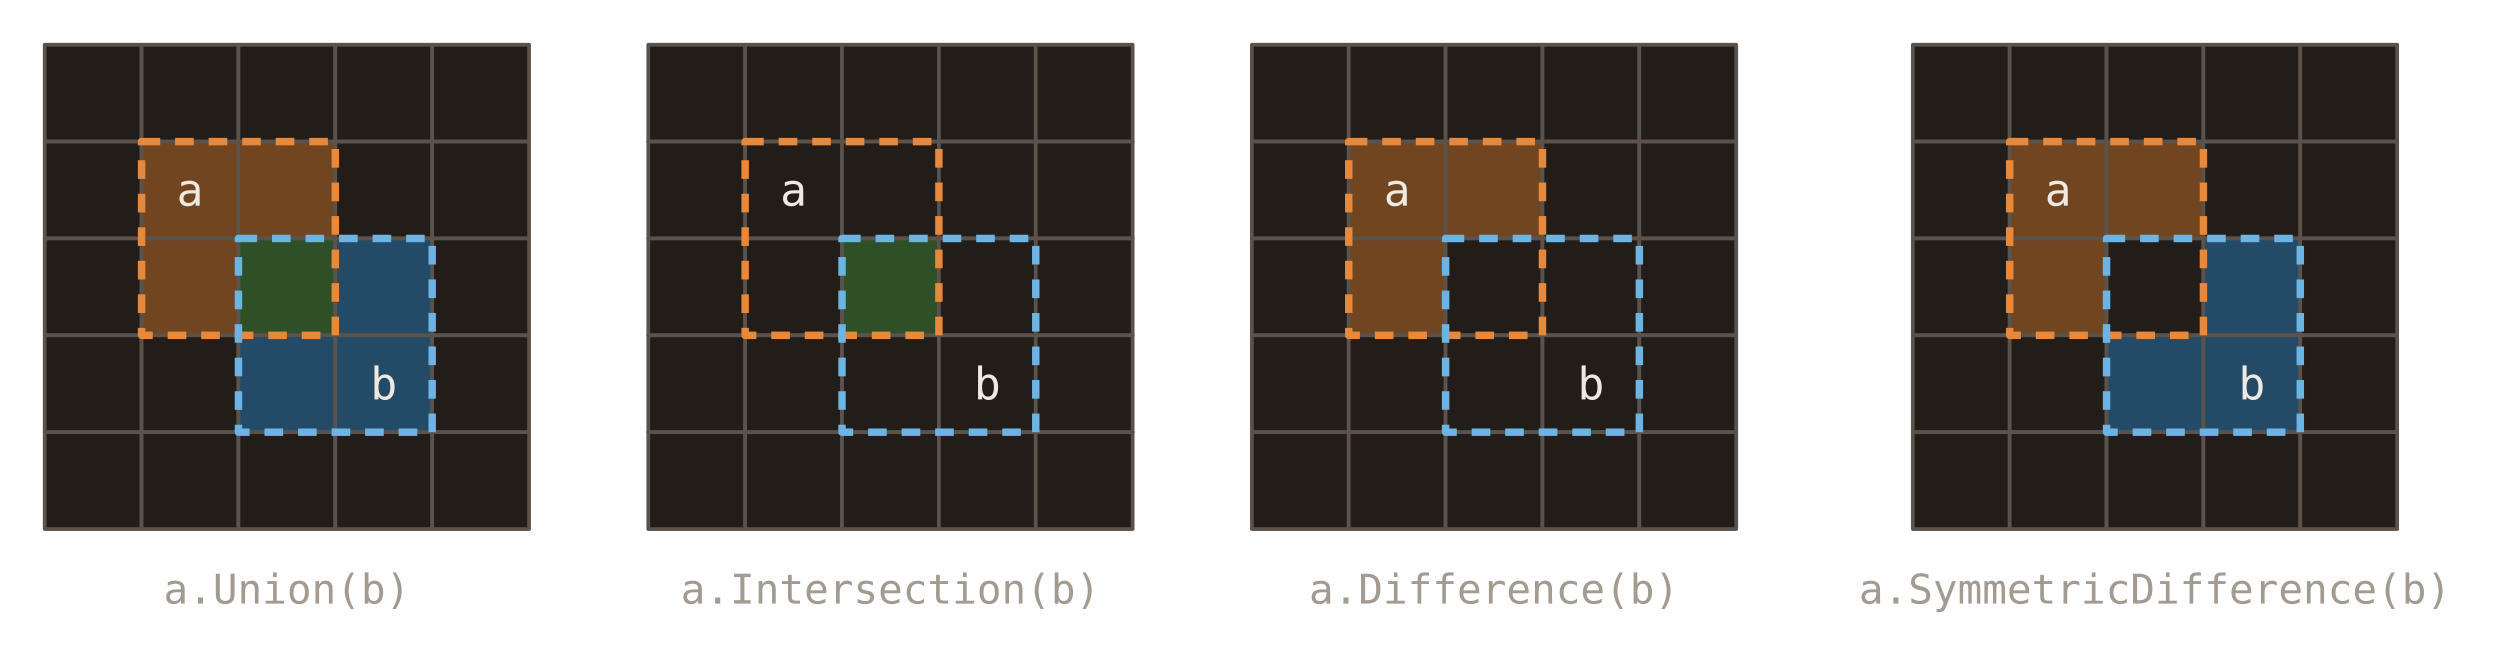
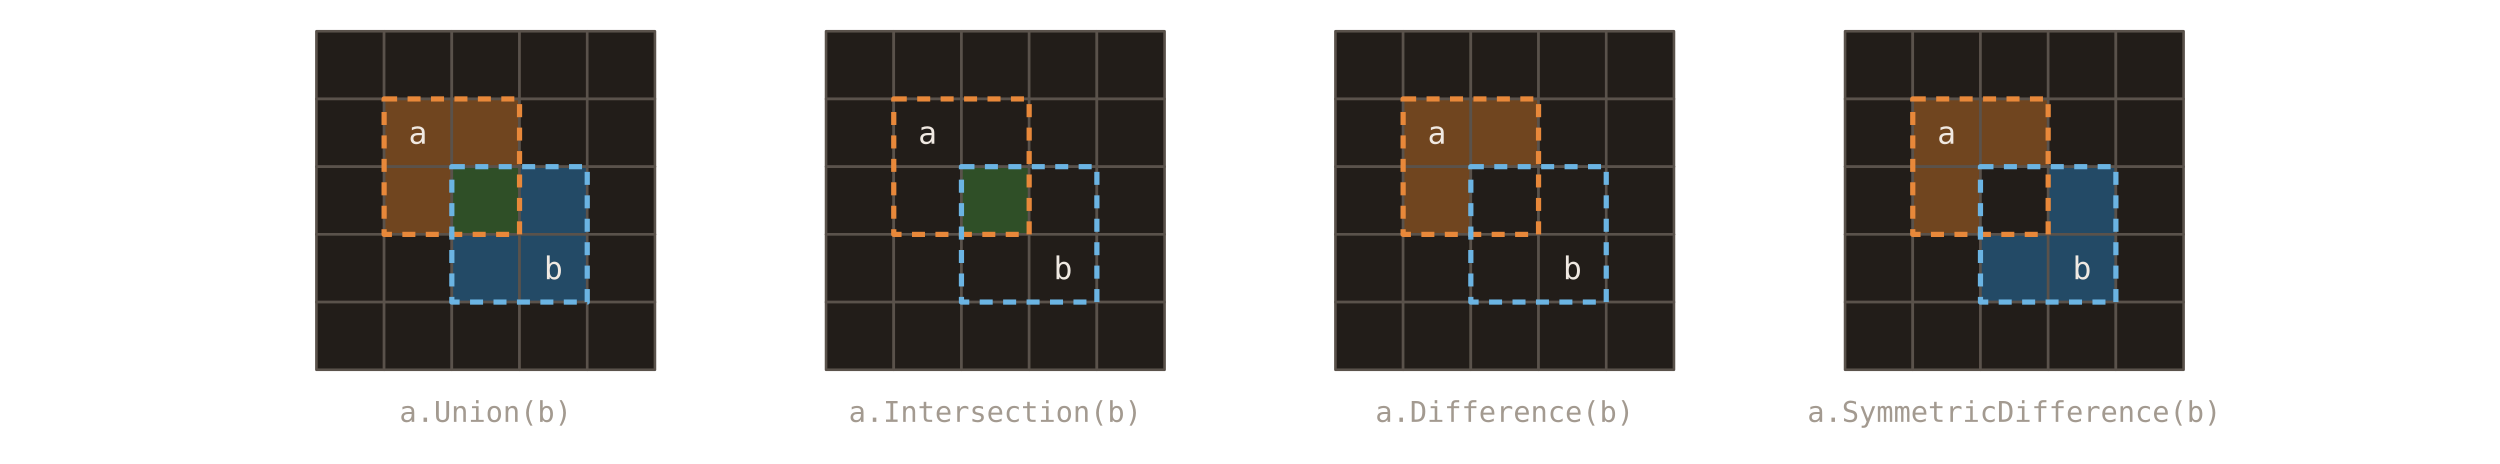
- <svg xmlns="http://www.w3.org/2000/svg" width="671" height="178" viewBox="0 0 671 178" role="img">
-   <g transform="translate(12.0 12.0)">
-     <rect x="0.0" y="0.0" width="26.0" height="26.0" fill="#221d19" stroke="#5a524b" stroke-width="1" stroke-linejoin="round" />
-     <rect x="26.0" y="0.0" width="26.0" height="26.0" fill="#221d19" stroke="#5a524b" stroke-width="1" stroke-linejoin="round" />
-     <rect x="52.0" y="0.0" width="26.0" height="26.0" fill="#221d19" stroke="#5a524b" stroke-width="1" stroke-linejoin="round" />
-     <rect x="78.0" y="0.0" width="26.0" height="26.0" fill="#221d19" stroke="#5a524b" stroke-width="1" stroke-linejoin="round" />
-     <rect x="104.0" y="0.0" width="26.0" height="26.0" fill="#221d19" stroke="#5a524b" stroke-width="1" stroke-linejoin="round" />
-     <rect x="0.0" y="26.0" width="26.0" height="26.0" fill="#221d19" stroke="#5a524b" stroke-width="1" stroke-linejoin="round" />
-     <rect x="26.0" y="26.0" width="26.0" height="26.0" fill="#70451f" stroke="#5a524b" stroke-width="1" stroke-linejoin="round" />
-     <rect x="52.0" y="26.0" width="26.0" height="26.0" fill="#70451f" stroke="#5a524b" stroke-width="1" stroke-linejoin="round" />
-     <rect x="78.0" y="26.0" width="26.0" height="26.0" fill="#221d19" stroke="#5a524b" stroke-width="1" stroke-linejoin="round" />
-     <rect x="104.0" y="26.0" width="26.0" height="26.0" fill="#221d19" stroke="#5a524b" stroke-width="1" stroke-linejoin="round" />
-     <rect x="0.0" y="52.0" width="26.0" height="26.0" fill="#221d19" stroke="#5a524b" stroke-width="1" stroke-linejoin="round" />
-     <rect x="26.0" y="52.0" width="26.0" height="26.0" fill="#70451f" stroke="#5a524b" stroke-width="1" stroke-linejoin="round" />
-     <rect x="52.0" y="52.0" width="26.0" height="26.0" fill="#2f4f27" stroke="#5a524b" stroke-width="1" stroke-linejoin="round" />
-     <rect x="78.0" y="52.0" width="26.0" height="26.0" fill="#234a66" stroke="#5a524b" stroke-width="1" stroke-linejoin="round" />
-     <rect x="104.0" y="52.0" width="26.0" height="26.0" fill="#221d19" stroke="#5a524b" stroke-width="1" stroke-linejoin="round" />
-     <rect x="0.0" y="78.0" width="26.0" height="26.0" fill="#221d19" stroke="#5a524b" stroke-width="1" stroke-linejoin="round" />
-     <rect x="26.0" y="78.0" width="26.0" height="26.0" fill="#221d19" stroke="#5a524b" stroke-width="1" stroke-linejoin="round" />
-     <rect x="52.0" y="78.0" width="26.0" height="26.0" fill="#234a66" stroke="#5a524b" stroke-width="1" stroke-linejoin="round" />
-     <rect x="78.0" y="78.0" width="26.0" height="26.0" fill="#234a66" stroke="#5a524b" stroke-width="1" stroke-linejoin="round" />
-     <rect x="104.0" y="78.0" width="26.0" height="26.0" fill="#221d19" stroke="#5a524b" stroke-width="1" stroke-linejoin="round" />
-     <rect x="0.0" y="104.0" width="26.0" height="26.0" fill="#221d19" stroke="#5a524b" stroke-width="1" stroke-linejoin="round" />
-     <rect x="26.0" y="104.0" width="26.0" height="26.0" fill="#221d19" stroke="#5a524b" stroke-width="1" stroke-linejoin="round" />
-     <rect x="52.0" y="104.0" width="26.0" height="26.0" fill="#221d19" stroke="#5a524b" stroke-width="1" stroke-linejoin="round" />
-     <rect x="78.0" y="104.0" width="26.0" height="26.0" fill="#221d19" stroke="#5a524b" stroke-width="1" stroke-linejoin="round" />
-     <rect x="104.0" y="104.0" width="26.0" height="26.0" fill="#221d19" stroke="#5a524b" stroke-width="1" stroke-linejoin="round" />
-     <rect x="26.0" y="26.0" width="52.0" height="52.0" fill="none" stroke="#e8883a" stroke-width="2" stroke-dasharray="5 4" stroke-linejoin="round" />
-     <rect x="52.0" y="52.0" width="52.0" height="52.0" fill="none" stroke="#6bb4e3" stroke-width="2" stroke-dasharray="5 4" stroke-linejoin="round" />
-     <text x="39.0" y="43.2" font-family="ui-monospace, SFMono-Regular, Menlo, Consolas, monospace" font-size="12" text-anchor="middle">
-       <tspan fill="#f0e9e2">a</tspan>
-     </text>
-     <text x="91.0" y="95.2" font-family="ui-monospace, SFMono-Regular, Menlo, Consolas, monospace" font-size="12" text-anchor="middle">
-       <tspan fill="#f0e9e2">b</tspan>
-     </text>
+ <svg xmlns="http://www.w3.org/2000/svg" width="960" height="178" viewBox="0 0 960 178" role="img">
+   <g transform="translate(121.5 12.0)">
+     <polygon points="0.0,0.0 26.0,0.0 26.0,26.0 0.0,26.0" fill="#221d19" stroke="#5a524b" stroke-width="1" stroke-linejoin="round" />
+     <polygon points="26.0,0.0 52.0,0.0 52.0,26.0 26.0,26.0" fill="#221d19" stroke="#5a524b" stroke-width="1" stroke-linejoin="round" />
+     <polygon points="52.0,0.0 78.0,0.0 78.0,26.0 52.0,26.0" fill="#221d19" stroke="#5a524b" stroke-width="1" stroke-linejoin="round" />
+     <polygon points="78.0,0.0 104.0,0.0 104.0,26.0 78.0,26.0" fill="#221d19" stroke="#5a524b" stroke-width="1" stroke-linejoin="round" />
+     <polygon points="104.0,0.0 130.0,0.0 130.0,26.0 104.0,26.0" fill="#221d19" stroke="#5a524b" stroke-width="1" stroke-linejoin="round" />
+     <polygon points="0.0,26.0 26.0,26.0 26.0,52.0 0.0,52.0" fill="#221d19" stroke="#5a524b" stroke-width="1" stroke-linejoin="round" />
+     <polygon points="26.0,26.0 52.0,26.0 52.0,52.0 26.0,52.0" fill="#70451f" stroke="#5a524b" stroke-width="1" stroke-linejoin="round" />
+     <polygon points="52.0,26.0 78.0,26.0 78.0,52.0 52.0,52.0" fill="#70451f" stroke="#5a524b" stroke-width="1" stroke-linejoin="round" />
+     <polygon points="78.0,26.0 104.0,26.0 104.0,52.0 78.0,52.0" fill="#221d19" stroke="#5a524b" stroke-width="1" stroke-linejoin="round" />
+     <polygon points="104.0,26.0 130.0,26.0 130.0,52.0 104.0,52.0" fill="#221d19" stroke="#5a524b" stroke-width="1" stroke-linejoin="round" />
+     <polygon points="0.0,52.0 26.0,52.0 26.0,78.0 0.0,78.0" fill="#221d19" stroke="#5a524b" stroke-width="1" stroke-linejoin="round" />
+     <polygon points="26.0,52.0 52.0,52.0 52.0,78.0 26.0,78.0" fill="#70451f" stroke="#5a524b" stroke-width="1" stroke-linejoin="round" />
+     <polygon points="52.0,52.0 78.0,52.0 78.0,78.0 52.0,78.0" fill="#2f4f27" stroke="#5a524b" stroke-width="1" stroke-linejoin="round" />
+     <polygon points="78.0,52.0 104.0,52.0 104.0,78.0 78.0,78.0" fill="#234a66" stroke="#5a524b" stroke-width="1" stroke-linejoin="round" />
+     <polygon points="104.0,52.0 130.0,52.0 130.0,78.0 104.0,78.0" fill="#221d19" stroke="#5a524b" stroke-width="1" stroke-linejoin="round" />
+     <polygon points="0.0,78.0 26.0,78.0 26.0,104.0 0.0,104.0" fill="#221d19" stroke="#5a524b" stroke-width="1" stroke-linejoin="round" />
+     <polygon points="26.0,78.0 52.0,78.0 52.0,104.0 26.0,104.0" fill="#221d19" stroke="#5a524b" stroke-width="1" stroke-linejoin="round" />
+     <polygon points="52.0,78.0 78.0,78.0 78.0,104.0 52.0,104.0" fill="#234a66" stroke="#5a524b" stroke-width="1" stroke-linejoin="round" />
+     <polygon points="78.0,78.0 104.0,78.0 104.0,104.0 78.0,104.0" fill="#234a66" stroke="#5a524b" stroke-width="1" stroke-linejoin="round" />
+     <polygon points="104.0,78.0 130.0,78.0 130.0,104.0 104.0,104.0" fill="#221d19" stroke="#5a524b" stroke-width="1" stroke-linejoin="round" />
+     <polygon points="0.0,104.0 26.0,104.0 26.0,130.0 0.0,130.0" fill="#221d19" stroke="#5a524b" stroke-width="1" stroke-linejoin="round" />
+     <polygon points="26.0,104.0 52.0,104.0 52.0,130.0 26.0,130.0" fill="#221d19" stroke="#5a524b" stroke-width="1" stroke-linejoin="round" />
+     <polygon points="52.0,104.0 78.0,104.0 78.0,130.0 52.0,130.0" fill="#221d19" stroke="#5a524b" stroke-width="1" stroke-linejoin="round" />
+     <polygon points="78.0,104.0 104.0,104.0 104.0,130.0 78.0,130.0" fill="#221d19" stroke="#5a524b" stroke-width="1" stroke-linejoin="round" />
+     <polygon points="104.0,104.0 130.0,104.0 130.0,130.0 104.0,130.0" fill="#221d19" stroke="#5a524b" stroke-width="1" stroke-linejoin="round" />
+     <polygon points="26.0,26.0 78.0,26.0 78.0,78.0 26.0,78.0" fill="none" stroke="#e8883a" stroke-width="2" stroke-dasharray="5 4" stroke-linejoin="round" />
+     <polygon points="52.0,52.0 104.0,52.0 104.0,104.0 52.0,104.0" fill="none" stroke="#6bb4e3" stroke-width="2" stroke-dasharray="5 4" stroke-linejoin="round" />
+     <text x="39.0" y="43.2" font-family="ui-monospace, SFMono-Regular, Menlo, Consolas, monospace" font-size="12" text-anchor="middle" fill="#f0e9e2">a</text>
+     <text x="91.0" y="95.2" font-family="ui-monospace, SFMono-Regular, Menlo, Consolas, monospace" font-size="12" text-anchor="middle" fill="#f0e9e2">b</text>
  </g>
-   <text x="77.0" y="162.0" font-family="ui-monospace, SFMono-Regular, Menlo, Consolas, monospace" font-size="11" text-anchor="middle" fill="#a39a90">a.Union(b)</text>
-   <g transform="translate(174.0 12.0)">
-     <rect x="0.0" y="0.0" width="26.0" height="26.0" fill="#221d19" stroke="#5a524b" stroke-width="1" stroke-linejoin="round" />
-     <rect x="26.0" y="0.0" width="26.0" height="26.0" fill="#221d19" stroke="#5a524b" stroke-width="1" stroke-linejoin="round" />
-     <rect x="52.0" y="0.0" width="26.0" height="26.0" fill="#221d19" stroke="#5a524b" stroke-width="1" stroke-linejoin="round" />
-     <rect x="78.0" y="0.0" width="26.0" height="26.0" fill="#221d19" stroke="#5a524b" stroke-width="1" stroke-linejoin="round" />
-     <rect x="104.0" y="0.0" width="26.0" height="26.0" fill="#221d19" stroke="#5a524b" stroke-width="1" stroke-linejoin="round" />
-     <rect x="0.0" y="26.0" width="26.0" height="26.0" fill="#221d19" stroke="#5a524b" stroke-width="1" stroke-linejoin="round" />
-     <rect x="26.0" y="26.0" width="26.0" height="26.0" fill="#221d19" stroke="#5a524b" stroke-width="1" stroke-linejoin="round" />
-     <rect x="52.0" y="26.0" width="26.0" height="26.0" fill="#221d19" stroke="#5a524b" stroke-width="1" stroke-linejoin="round" />
-     <rect x="78.0" y="26.0" width="26.0" height="26.0" fill="#221d19" stroke="#5a524b" stroke-width="1" stroke-linejoin="round" />
-     <rect x="104.0" y="26.0" width="26.0" height="26.0" fill="#221d19" stroke="#5a524b" stroke-width="1" stroke-linejoin="round" />
-     <rect x="0.0" y="52.0" width="26.0" height="26.0" fill="#221d19" stroke="#5a524b" stroke-width="1" stroke-linejoin="round" />
-     <rect x="26.0" y="52.0" width="26.0" height="26.0" fill="#221d19" stroke="#5a524b" stroke-width="1" stroke-linejoin="round" />
-     <rect x="52.0" y="52.0" width="26.0" height="26.0" fill="#2f4f27" stroke="#5a524b" stroke-width="1" stroke-linejoin="round" />
-     <rect x="78.0" y="52.0" width="26.0" height="26.0" fill="#221d19" stroke="#5a524b" stroke-width="1" stroke-linejoin="round" />
-     <rect x="104.0" y="52.0" width="26.0" height="26.0" fill="#221d19" stroke="#5a524b" stroke-width="1" stroke-linejoin="round" />
-     <rect x="0.0" y="78.0" width="26.0" height="26.0" fill="#221d19" stroke="#5a524b" stroke-width="1" stroke-linejoin="round" />
-     <rect x="26.0" y="78.0" width="26.0" height="26.0" fill="#221d19" stroke="#5a524b" stroke-width="1" stroke-linejoin="round" />
-     <rect x="52.0" y="78.0" width="26.0" height="26.0" fill="#221d19" stroke="#5a524b" stroke-width="1" stroke-linejoin="round" />
-     <rect x="78.0" y="78.0" width="26.0" height="26.0" fill="#221d19" stroke="#5a524b" stroke-width="1" stroke-linejoin="round" />
-     <rect x="104.0" y="78.0" width="26.0" height="26.0" fill="#221d19" stroke="#5a524b" stroke-width="1" stroke-linejoin="round" />
-     <rect x="0.0" y="104.0" width="26.0" height="26.0" fill="#221d19" stroke="#5a524b" stroke-width="1" stroke-linejoin="round" />
-     <rect x="26.0" y="104.0" width="26.0" height="26.0" fill="#221d19" stroke="#5a524b" stroke-width="1" stroke-linejoin="round" />
-     <rect x="52.0" y="104.0" width="26.0" height="26.0" fill="#221d19" stroke="#5a524b" stroke-width="1" stroke-linejoin="round" />
-     <rect x="78.0" y="104.0" width="26.0" height="26.0" fill="#221d19" stroke="#5a524b" stroke-width="1" stroke-linejoin="round" />
-     <rect x="104.0" y="104.0" width="26.0" height="26.0" fill="#221d19" stroke="#5a524b" stroke-width="1" stroke-linejoin="round" />
-     <rect x="26.0" y="26.0" width="52.0" height="52.0" fill="none" stroke="#e8883a" stroke-width="2" stroke-dasharray="5 4" stroke-linejoin="round" />
-     <rect x="52.0" y="52.0" width="52.0" height="52.0" fill="none" stroke="#6bb4e3" stroke-width="2" stroke-dasharray="5 4" stroke-linejoin="round" />
-     <text x="39.0" y="43.2" font-family="ui-monospace, SFMono-Regular, Menlo, Consolas, monospace" font-size="12" text-anchor="middle">
-       <tspan fill="#f0e9e2">a</tspan>
-     </text>
-     <text x="91.0" y="95.2" font-family="ui-monospace, SFMono-Regular, Menlo, Consolas, monospace" font-size="12" text-anchor="middle">
-       <tspan fill="#f0e9e2">b</tspan>
-     </text>
+   <text x="186.5" y="162.0" font-family="ui-monospace, SFMono-Regular, Menlo, Consolas, monospace" font-size="11" text-anchor="middle" fill="#a39a90">a.Union(b)</text>
+   <g transform="translate(317.2 12.0)">
+     <polygon points="0.0,0.0 26.0,0.0 26.0,26.0 0.0,26.0" fill="#221d19" stroke="#5a524b" stroke-width="1" stroke-linejoin="round" />
+     <polygon points="26.0,0.0 52.0,0.0 52.0,26.0 26.0,26.0" fill="#221d19" stroke="#5a524b" stroke-width="1" stroke-linejoin="round" />
+     <polygon points="52.0,0.0 78.0,0.0 78.0,26.0 52.0,26.0" fill="#221d19" stroke="#5a524b" stroke-width="1" stroke-linejoin="round" />
+     <polygon points="78.0,0.0 104.0,0.0 104.0,26.0 78.0,26.0" fill="#221d19" stroke="#5a524b" stroke-width="1" stroke-linejoin="round" />
+     <polygon points="104.0,0.0 130.0,0.0 130.0,26.0 104.0,26.0" fill="#221d19" stroke="#5a524b" stroke-width="1" stroke-linejoin="round" />
+     <polygon points="0.0,26.0 26.0,26.0 26.0,52.0 0.0,52.0" fill="#221d19" stroke="#5a524b" stroke-width="1" stroke-linejoin="round" />
+     <polygon points="26.0,26.0 52.0,26.0 52.0,52.0 26.0,52.0" fill="#221d19" stroke="#5a524b" stroke-width="1" stroke-linejoin="round" />
+     <polygon points="52.0,26.0 78.0,26.0 78.0,52.0 52.0,52.0" fill="#221d19" stroke="#5a524b" stroke-width="1" stroke-linejoin="round" />
+     <polygon points="78.0,26.0 104.0,26.0 104.0,52.0 78.0,52.0" fill="#221d19" stroke="#5a524b" stroke-width="1" stroke-linejoin="round" />
+     <polygon points="104.0,26.0 130.0,26.0 130.0,52.0 104.0,52.0" fill="#221d19" stroke="#5a524b" stroke-width="1" stroke-linejoin="round" />
+     <polygon points="0.0,52.0 26.0,52.0 26.0,78.0 0.0,78.0" fill="#221d19" stroke="#5a524b" stroke-width="1" stroke-linejoin="round" />
+     <polygon points="26.0,52.0 52.0,52.0 52.0,78.0 26.0,78.0" fill="#221d19" stroke="#5a524b" stroke-width="1" stroke-linejoin="round" />
+     <polygon points="52.0,52.0 78.0,52.0 78.0,78.0 52.0,78.0" fill="#2f4f27" stroke="#5a524b" stroke-width="1" stroke-linejoin="round" />
+     <polygon points="78.0,52.0 104.0,52.0 104.0,78.0 78.0,78.0" fill="#221d19" stroke="#5a524b" stroke-width="1" stroke-linejoin="round" />
+     <polygon points="104.0,52.0 130.0,52.0 130.0,78.0 104.0,78.0" fill="#221d19" stroke="#5a524b" stroke-width="1" stroke-linejoin="round" />
+     <polygon points="0.0,78.0 26.0,78.0 26.0,104.0 0.0,104.0" fill="#221d19" stroke="#5a524b" stroke-width="1" stroke-linejoin="round" />
+     <polygon points="26.0,78.0 52.0,78.0 52.0,104.0 26.0,104.0" fill="#221d19" stroke="#5a524b" stroke-width="1" stroke-linejoin="round" />
+     <polygon points="52.0,78.0 78.0,78.0 78.0,104.0 52.0,104.0" fill="#221d19" stroke="#5a524b" stroke-width="1" stroke-linejoin="round" />
+     <polygon points="78.0,78.0 104.0,78.0 104.0,104.0 78.0,104.0" fill="#221d19" stroke="#5a524b" stroke-width="1" stroke-linejoin="round" />
+     <polygon points="104.0,78.0 130.0,78.0 130.0,104.0 104.0,104.0" fill="#221d19" stroke="#5a524b" stroke-width="1" stroke-linejoin="round" />
+     <polygon points="0.0,104.0 26.0,104.0 26.0,130.0 0.0,130.0" fill="#221d19" stroke="#5a524b" stroke-width="1" stroke-linejoin="round" />
+     <polygon points="26.0,104.0 52.0,104.0 52.0,130.0 26.0,130.0" fill="#221d19" stroke="#5a524b" stroke-width="1" stroke-linejoin="round" />
+     <polygon points="52.0,104.0 78.0,104.0 78.0,130.0 52.0,130.0" fill="#221d19" stroke="#5a524b" stroke-width="1" stroke-linejoin="round" />
+     <polygon points="78.0,104.0 104.0,104.0 104.0,130.0 78.0,130.0" fill="#221d19" stroke="#5a524b" stroke-width="1" stroke-linejoin="round" />
+     <polygon points="104.0,104.0 130.0,104.0 130.0,130.0 104.0,130.0" fill="#221d19" stroke="#5a524b" stroke-width="1" stroke-linejoin="round" />
+     <polygon points="26.0,26.0 78.0,26.0 78.0,78.0 26.0,78.0" fill="none" stroke="#e8883a" stroke-width="2" stroke-dasharray="5 4" stroke-linejoin="round" />
+     <polygon points="52.0,52.0 104.0,52.0 104.0,104.0 52.0,104.0" fill="none" stroke="#6bb4e3" stroke-width="2" stroke-dasharray="5 4" stroke-linejoin="round" />
+     <text x="39.0" y="43.2" font-family="ui-monospace, SFMono-Regular, Menlo, Consolas, monospace" font-size="12" text-anchor="middle" fill="#f0e9e2">a</text>
+     <text x="91.0" y="95.2" font-family="ui-monospace, SFMono-Regular, Menlo, Consolas, monospace" font-size="12" text-anchor="middle" fill="#f0e9e2">b</text>
  </g>
-   <text x="239.0" y="162.0" font-family="ui-monospace, SFMono-Regular, Menlo, Consolas, monospace" font-size="11" text-anchor="middle" fill="#a39a90">a.Intersection(b)</text>
-   <g transform="translate(336.0 12.0)">
-     <rect x="0.0" y="0.0" width="26.0" height="26.0" fill="#221d19" stroke="#5a524b" stroke-width="1" stroke-linejoin="round" />
-     <rect x="26.0" y="0.0" width="26.0" height="26.0" fill="#221d19" stroke="#5a524b" stroke-width="1" stroke-linejoin="round" />
-     <rect x="52.0" y="0.0" width="26.0" height="26.0" fill="#221d19" stroke="#5a524b" stroke-width="1" stroke-linejoin="round" />
-     <rect x="78.0" y="0.0" width="26.0" height="26.0" fill="#221d19" stroke="#5a524b" stroke-width="1" stroke-linejoin="round" />
-     <rect x="104.0" y="0.0" width="26.0" height="26.0" fill="#221d19" stroke="#5a524b" stroke-width="1" stroke-linejoin="round" />
-     <rect x="0.0" y="26.0" width="26.0" height="26.0" fill="#221d19" stroke="#5a524b" stroke-width="1" stroke-linejoin="round" />
-     <rect x="26.0" y="26.0" width="26.0" height="26.0" fill="#70451f" stroke="#5a524b" stroke-width="1" stroke-linejoin="round" />
-     <rect x="52.0" y="26.0" width="26.0" height="26.0" fill="#70451f" stroke="#5a524b" stroke-width="1" stroke-linejoin="round" />
-     <rect x="78.0" y="26.0" width="26.0" height="26.0" fill="#221d19" stroke="#5a524b" stroke-width="1" stroke-linejoin="round" />
-     <rect x="104.0" y="26.0" width="26.0" height="26.0" fill="#221d19" stroke="#5a524b" stroke-width="1" stroke-linejoin="round" />
-     <rect x="0.0" y="52.0" width="26.0" height="26.0" fill="#221d19" stroke="#5a524b" stroke-width="1" stroke-linejoin="round" />
-     <rect x="26.0" y="52.0" width="26.0" height="26.0" fill="#70451f" stroke="#5a524b" stroke-width="1" stroke-linejoin="round" />
-     <rect x="52.0" y="52.0" width="26.0" height="26.0" fill="#221d19" stroke="#5a524b" stroke-width="1" stroke-linejoin="round" />
-     <rect x="78.0" y="52.0" width="26.0" height="26.0" fill="#221d19" stroke="#5a524b" stroke-width="1" stroke-linejoin="round" />
-     <rect x="104.0" y="52.0" width="26.0" height="26.0" fill="#221d19" stroke="#5a524b" stroke-width="1" stroke-linejoin="round" />
-     <rect x="0.0" y="78.0" width="26.0" height="26.0" fill="#221d19" stroke="#5a524b" stroke-width="1" stroke-linejoin="round" />
-     <rect x="26.0" y="78.0" width="26.0" height="26.0" fill="#221d19" stroke="#5a524b" stroke-width="1" stroke-linejoin="round" />
-     <rect x="52.0" y="78.0" width="26.0" height="26.0" fill="#221d19" stroke="#5a524b" stroke-width="1" stroke-linejoin="round" />
-     <rect x="78.0" y="78.0" width="26.0" height="26.0" fill="#221d19" stroke="#5a524b" stroke-width="1" stroke-linejoin="round" />
-     <rect x="104.0" y="78.0" width="26.0" height="26.0" fill="#221d19" stroke="#5a524b" stroke-width="1" stroke-linejoin="round" />
-     <rect x="0.0" y="104.0" width="26.0" height="26.0" fill="#221d19" stroke="#5a524b" stroke-width="1" stroke-linejoin="round" />
-     <rect x="26.0" y="104.0" width="26.0" height="26.0" fill="#221d19" stroke="#5a524b" stroke-width="1" stroke-linejoin="round" />
-     <rect x="52.0" y="104.0" width="26.0" height="26.0" fill="#221d19" stroke="#5a524b" stroke-width="1" stroke-linejoin="round" />
-     <rect x="78.0" y="104.0" width="26.0" height="26.0" fill="#221d19" stroke="#5a524b" stroke-width="1" stroke-linejoin="round" />
-     <rect x="104.0" y="104.0" width="26.0" height="26.0" fill="#221d19" stroke="#5a524b" stroke-width="1" stroke-linejoin="round" />
-     <rect x="26.0" y="26.0" width="52.0" height="52.0" fill="none" stroke="#e8883a" stroke-width="2" stroke-dasharray="5 4" stroke-linejoin="round" />
-     <rect x="52.0" y="52.0" width="52.0" height="52.0" fill="none" stroke="#6bb4e3" stroke-width="2" stroke-dasharray="5 4" stroke-linejoin="round" />
-     <text x="39.0" y="43.2" font-family="ui-monospace, SFMono-Regular, Menlo, Consolas, monospace" font-size="12" text-anchor="middle">
-       <tspan fill="#f0e9e2">a</tspan>
-     </text>
-     <text x="91.0" y="95.2" font-family="ui-monospace, SFMono-Regular, Menlo, Consolas, monospace" font-size="12" text-anchor="middle">
-       <tspan fill="#f0e9e2">b</tspan>
-     </text>
+   <text x="382.2" y="162.0" font-family="ui-monospace, SFMono-Regular, Menlo, Consolas, monospace" font-size="11" text-anchor="middle" fill="#a39a90">a.Intersection(b)</text>
+   <g transform="translate(512.8 12.0)">
+     <polygon points="0.0,0.0 26.0,0.0 26.0,26.0 0.0,26.0" fill="#221d19" stroke="#5a524b" stroke-width="1" stroke-linejoin="round" />
+     <polygon points="26.0,0.0 52.0,0.0 52.0,26.0 26.0,26.0" fill="#221d19" stroke="#5a524b" stroke-width="1" stroke-linejoin="round" />
+     <polygon points="52.0,0.0 78.0,0.0 78.0,26.0 52.0,26.0" fill="#221d19" stroke="#5a524b" stroke-width="1" stroke-linejoin="round" />
+     <polygon points="78.0,0.0 104.0,0.0 104.0,26.0 78.0,26.0" fill="#221d19" stroke="#5a524b" stroke-width="1" stroke-linejoin="round" />
+     <polygon points="104.0,0.0 130.0,0.0 130.0,26.0 104.0,26.0" fill="#221d19" stroke="#5a524b" stroke-width="1" stroke-linejoin="round" />
+     <polygon points="0.0,26.0 26.0,26.0 26.0,52.0 0.0,52.0" fill="#221d19" stroke="#5a524b" stroke-width="1" stroke-linejoin="round" />
+     <polygon points="26.0,26.0 52.0,26.0 52.0,52.0 26.0,52.0" fill="#70451f" stroke="#5a524b" stroke-width="1" stroke-linejoin="round" />
+     <polygon points="52.0,26.0 78.0,26.0 78.0,52.0 52.0,52.0" fill="#70451f" stroke="#5a524b" stroke-width="1" stroke-linejoin="round" />
+     <polygon points="78.0,26.0 104.0,26.0 104.0,52.0 78.0,52.0" fill="#221d19" stroke="#5a524b" stroke-width="1" stroke-linejoin="round" />
+     <polygon points="104.0,26.0 130.0,26.0 130.0,52.0 104.0,52.0" fill="#221d19" stroke="#5a524b" stroke-width="1" stroke-linejoin="round" />
+     <polygon points="0.0,52.0 26.0,52.0 26.0,78.0 0.0,78.0" fill="#221d19" stroke="#5a524b" stroke-width="1" stroke-linejoin="round" />
+     <polygon points="26.0,52.0 52.0,52.0 52.0,78.0 26.0,78.0" fill="#70451f" stroke="#5a524b" stroke-width="1" stroke-linejoin="round" />
+     <polygon points="52.0,52.0 78.0,52.0 78.0,78.0 52.0,78.0" fill="#221d19" stroke="#5a524b" stroke-width="1" stroke-linejoin="round" />
+     <polygon points="78.0,52.0 104.0,52.0 104.0,78.0 78.0,78.0" fill="#221d19" stroke="#5a524b" stroke-width="1" stroke-linejoin="round" />
+     <polygon points="104.0,52.0 130.0,52.0 130.0,78.0 104.0,78.0" fill="#221d19" stroke="#5a524b" stroke-width="1" stroke-linejoin="round" />
+     <polygon points="0.0,78.0 26.0,78.0 26.0,104.0 0.0,104.0" fill="#221d19" stroke="#5a524b" stroke-width="1" stroke-linejoin="round" />
+     <polygon points="26.0,78.0 52.0,78.0 52.0,104.0 26.0,104.0" fill="#221d19" stroke="#5a524b" stroke-width="1" stroke-linejoin="round" />
+     <polygon points="52.0,78.0 78.0,78.0 78.0,104.0 52.0,104.0" fill="#221d19" stroke="#5a524b" stroke-width="1" stroke-linejoin="round" />
+     <polygon points="78.0,78.0 104.0,78.0 104.0,104.0 78.0,104.0" fill="#221d19" stroke="#5a524b" stroke-width="1" stroke-linejoin="round" />
+     <polygon points="104.0,78.0 130.0,78.0 130.0,104.0 104.0,104.0" fill="#221d19" stroke="#5a524b" stroke-width="1" stroke-linejoin="round" />
+     <polygon points="0.0,104.0 26.0,104.0 26.0,130.0 0.0,130.0" fill="#221d19" stroke="#5a524b" stroke-width="1" stroke-linejoin="round" />
+     <polygon points="26.0,104.0 52.0,104.0 52.0,130.0 26.0,130.0" fill="#221d19" stroke="#5a524b" stroke-width="1" stroke-linejoin="round" />
+     <polygon points="52.0,104.0 78.0,104.0 78.0,130.0 52.0,130.0" fill="#221d19" stroke="#5a524b" stroke-width="1" stroke-linejoin="round" />
+     <polygon points="78.0,104.0 104.0,104.0 104.0,130.0 78.0,130.0" fill="#221d19" stroke="#5a524b" stroke-width="1" stroke-linejoin="round" />
+     <polygon points="104.0,104.0 130.0,104.0 130.0,130.0 104.0,130.0" fill="#221d19" stroke="#5a524b" stroke-width="1" stroke-linejoin="round" />
+     <polygon points="26.0,26.0 78.0,26.0 78.0,78.0 26.0,78.0" fill="none" stroke="#e8883a" stroke-width="2" stroke-dasharray="5 4" stroke-linejoin="round" />
+     <polygon points="52.0,52.0 104.0,52.0 104.0,104.0 52.0,104.0" fill="none" stroke="#6bb4e3" stroke-width="2" stroke-dasharray="5 4" stroke-linejoin="round" />
+     <text x="39.0" y="43.2" font-family="ui-monospace, SFMono-Regular, Menlo, Consolas, monospace" font-size="12" text-anchor="middle" fill="#f0e9e2">a</text>
+     <text x="91.0" y="95.2" font-family="ui-monospace, SFMono-Regular, Menlo, Consolas, monospace" font-size="12" text-anchor="middle" fill="#f0e9e2">b</text>
  </g>
-   <text x="401.0" y="162.0" font-family="ui-monospace, SFMono-Regular, Menlo, Consolas, monospace" font-size="11" text-anchor="middle" fill="#a39a90">a.Difference(b)</text>
-   <g transform="translate(513.4 12.0)">
-     <rect x="0.0" y="0.0" width="26.0" height="26.0" fill="#221d19" stroke="#5a524b" stroke-width="1" stroke-linejoin="round" />
-     <rect x="26.0" y="0.0" width="26.0" height="26.0" fill="#221d19" stroke="#5a524b" stroke-width="1" stroke-linejoin="round" />
-     <rect x="52.0" y="0.0" width="26.0" height="26.0" fill="#221d19" stroke="#5a524b" stroke-width="1" stroke-linejoin="round" />
-     <rect x="78.0" y="0.0" width="26.0" height="26.0" fill="#221d19" stroke="#5a524b" stroke-width="1" stroke-linejoin="round" />
-     <rect x="104.0" y="0.0" width="26.0" height="26.0" fill="#221d19" stroke="#5a524b" stroke-width="1" stroke-linejoin="round" />
-     <rect x="0.0" y="26.0" width="26.0" height="26.0" fill="#221d19" stroke="#5a524b" stroke-width="1" stroke-linejoin="round" />
-     <rect x="26.0" y="26.0" width="26.0" height="26.0" fill="#70451f" stroke="#5a524b" stroke-width="1" stroke-linejoin="round" />
-     <rect x="52.0" y="26.0" width="26.0" height="26.0" fill="#70451f" stroke="#5a524b" stroke-width="1" stroke-linejoin="round" />
-     <rect x="78.0" y="26.0" width="26.0" height="26.0" fill="#221d19" stroke="#5a524b" stroke-width="1" stroke-linejoin="round" />
-     <rect x="104.0" y="26.0" width="26.0" height="26.0" fill="#221d19" stroke="#5a524b" stroke-width="1" stroke-linejoin="round" />
-     <rect x="0.0" y="52.0" width="26.0" height="26.0" fill="#221d19" stroke="#5a524b" stroke-width="1" stroke-linejoin="round" />
-     <rect x="26.0" y="52.0" width="26.0" height="26.0" fill="#70451f" stroke="#5a524b" stroke-width="1" stroke-linejoin="round" />
-     <rect x="52.0" y="52.0" width="26.0" height="26.0" fill="#221d19" stroke="#5a524b" stroke-width="1" stroke-linejoin="round" />
-     <rect x="78.0" y="52.0" width="26.0" height="26.0" fill="#234a66" stroke="#5a524b" stroke-width="1" stroke-linejoin="round" />
-     <rect x="104.0" y="52.0" width="26.0" height="26.0" fill="#221d19" stroke="#5a524b" stroke-width="1" stroke-linejoin="round" />
-     <rect x="0.0" y="78.0" width="26.0" height="26.0" fill="#221d19" stroke="#5a524b" stroke-width="1" stroke-linejoin="round" />
-     <rect x="26.0" y="78.0" width="26.0" height="26.0" fill="#221d19" stroke="#5a524b" stroke-width="1" stroke-linejoin="round" />
-     <rect x="52.0" y="78.0" width="26.0" height="26.0" fill="#234a66" stroke="#5a524b" stroke-width="1" stroke-linejoin="round" />
-     <rect x="78.0" y="78.0" width="26.0" height="26.0" fill="#234a66" stroke="#5a524b" stroke-width="1" stroke-linejoin="round" />
-     <rect x="104.0" y="78.0" width="26.0" height="26.0" fill="#221d19" stroke="#5a524b" stroke-width="1" stroke-linejoin="round" />
-     <rect x="0.0" y="104.0" width="26.0" height="26.0" fill="#221d19" stroke="#5a524b" stroke-width="1" stroke-linejoin="round" />
-     <rect x="26.0" y="104.0" width="26.0" height="26.0" fill="#221d19" stroke="#5a524b" stroke-width="1" stroke-linejoin="round" />
-     <rect x="52.0" y="104.0" width="26.0" height="26.0" fill="#221d19" stroke="#5a524b" stroke-width="1" stroke-linejoin="round" />
-     <rect x="78.0" y="104.0" width="26.0" height="26.0" fill="#221d19" stroke="#5a524b" stroke-width="1" stroke-linejoin="round" />
-     <rect x="104.0" y="104.0" width="26.0" height="26.0" fill="#221d19" stroke="#5a524b" stroke-width="1" stroke-linejoin="round" />
-     <rect x="26.0" y="26.0" width="52.0" height="52.0" fill="none" stroke="#e8883a" stroke-width="2" stroke-dasharray="5 4" stroke-linejoin="round" />
-     <rect x="52.0" y="52.0" width="52.0" height="52.0" fill="none" stroke="#6bb4e3" stroke-width="2" stroke-dasharray="5 4" stroke-linejoin="round" />
-     <text x="39.0" y="43.2" font-family="ui-monospace, SFMono-Regular, Menlo, Consolas, monospace" font-size="12" text-anchor="middle">
-       <tspan fill="#f0e9e2">a</tspan>
-     </text>
-     <text x="91.0" y="95.2" font-family="ui-monospace, SFMono-Regular, Menlo, Consolas, monospace" font-size="12" text-anchor="middle">
-       <tspan fill="#f0e9e2">b</tspan>
-     </text>
+   <text x="577.8" y="162.0" font-family="ui-monospace, SFMono-Regular, Menlo, Consolas, monospace" font-size="11" text-anchor="middle" fill="#a39a90">a.Difference(b)</text>
+   <g transform="translate(708.5 12.0)">
+     <polygon points="0.0,0.0 26.0,0.0 26.0,26.0 0.0,26.0" fill="#221d19" stroke="#5a524b" stroke-width="1" stroke-linejoin="round" />
+     <polygon points="26.0,0.0 52.0,0.0 52.0,26.0 26.0,26.0" fill="#221d19" stroke="#5a524b" stroke-width="1" stroke-linejoin="round" />
+     <polygon points="52.0,0.0 78.0,0.0 78.0,26.0 52.0,26.0" fill="#221d19" stroke="#5a524b" stroke-width="1" stroke-linejoin="round" />
+     <polygon points="78.0,0.0 104.0,0.0 104.0,26.0 78.0,26.0" fill="#221d19" stroke="#5a524b" stroke-width="1" stroke-linejoin="round" />
+     <polygon points="104.0,0.0 130.0,0.0 130.0,26.0 104.0,26.0" fill="#221d19" stroke="#5a524b" stroke-width="1" stroke-linejoin="round" />
+     <polygon points="0.0,26.0 26.0,26.0 26.0,52.0 0.0,52.0" fill="#221d19" stroke="#5a524b" stroke-width="1" stroke-linejoin="round" />
+     <polygon points="26.0,26.0 52.0,26.0 52.0,52.0 26.0,52.0" fill="#70451f" stroke="#5a524b" stroke-width="1" stroke-linejoin="round" />
+     <polygon points="52.0,26.0 78.0,26.0 78.0,52.0 52.0,52.0" fill="#70451f" stroke="#5a524b" stroke-width="1" stroke-linejoin="round" />
+     <polygon points="78.0,26.0 104.0,26.0 104.0,52.0 78.0,52.0" fill="#221d19" stroke="#5a524b" stroke-width="1" stroke-linejoin="round" />
+     <polygon points="104.0,26.0 130.0,26.0 130.0,52.0 104.0,52.0" fill="#221d19" stroke="#5a524b" stroke-width="1" stroke-linejoin="round" />
+     <polygon points="0.0,52.0 26.0,52.0 26.0,78.0 0.0,78.0" fill="#221d19" stroke="#5a524b" stroke-width="1" stroke-linejoin="round" />
+     <polygon points="26.0,52.0 52.0,52.0 52.0,78.0 26.0,78.0" fill="#70451f" stroke="#5a524b" stroke-width="1" stroke-linejoin="round" />
+     <polygon points="52.0,52.0 78.0,52.0 78.0,78.0 52.0,78.0" fill="#221d19" stroke="#5a524b" stroke-width="1" stroke-linejoin="round" />
+     <polygon points="78.0,52.0 104.0,52.0 104.0,78.0 78.0,78.0" fill="#234a66" stroke="#5a524b" stroke-width="1" stroke-linejoin="round" />
+     <polygon points="104.0,52.0 130.0,52.0 130.0,78.0 104.0,78.0" fill="#221d19" stroke="#5a524b" stroke-width="1" stroke-linejoin="round" />
+     <polygon points="0.0,78.0 26.0,78.0 26.0,104.0 0.0,104.0" fill="#221d19" stroke="#5a524b" stroke-width="1" stroke-linejoin="round" />
+     <polygon points="26.0,78.0 52.0,78.0 52.0,104.0 26.0,104.0" fill="#221d19" stroke="#5a524b" stroke-width="1" stroke-linejoin="round" />
+     <polygon points="52.0,78.0 78.0,78.0 78.0,104.0 52.0,104.0" fill="#234a66" stroke="#5a524b" stroke-width="1" stroke-linejoin="round" />
+     <polygon points="78.0,78.0 104.0,78.0 104.0,104.0 78.0,104.0" fill="#234a66" stroke="#5a524b" stroke-width="1" stroke-linejoin="round" />
+     <polygon points="104.0,78.0 130.0,78.0 130.0,104.0 104.0,104.0" fill="#221d19" stroke="#5a524b" stroke-width="1" stroke-linejoin="round" />
+     <polygon points="0.0,104.0 26.0,104.0 26.0,130.0 0.0,130.0" fill="#221d19" stroke="#5a524b" stroke-width="1" stroke-linejoin="round" />
+     <polygon points="26.0,104.0 52.0,104.0 52.0,130.0 26.0,130.0" fill="#221d19" stroke="#5a524b" stroke-width="1" stroke-linejoin="round" />
+     <polygon points="52.0,104.0 78.0,104.0 78.0,130.0 52.0,130.0" fill="#221d19" stroke="#5a524b" stroke-width="1" stroke-linejoin="round" />
+     <polygon points="78.0,104.0 104.0,104.0 104.0,130.0 78.0,130.0" fill="#221d19" stroke="#5a524b" stroke-width="1" stroke-linejoin="round" />
+     <polygon points="104.0,104.0 130.0,104.0 130.0,130.0 104.0,130.0" fill="#221d19" stroke="#5a524b" stroke-width="1" stroke-linejoin="round" />
+     <polygon points="26.0,26.0 78.0,26.0 78.0,78.0 26.0,78.0" fill="none" stroke="#e8883a" stroke-width="2" stroke-dasharray="5 4" stroke-linejoin="round" />
+     <polygon points="52.0,52.0 104.0,52.0 104.0,104.0 52.0,104.0" fill="none" stroke="#6bb4e3" stroke-width="2" stroke-dasharray="5 4" stroke-linejoin="round" />
+     <text x="39.0" y="43.2" font-family="ui-monospace, SFMono-Regular, Menlo, Consolas, monospace" font-size="12" text-anchor="middle" fill="#f0e9e2">a</text>
+     <text x="91.0" y="95.2" font-family="ui-monospace, SFMono-Regular, Menlo, Consolas, monospace" font-size="12" text-anchor="middle" fill="#f0e9e2">b</text>
  </g>
-   <text x="578.4" y="162.0" font-family="ui-monospace, SFMono-Regular, Menlo, Consolas, monospace" font-size="11" text-anchor="middle" fill="#a39a90">a.SymmetricDifference(b)</text>
+   <text x="773.5" y="162.0" font-family="ui-monospace, SFMono-Regular, Menlo, Consolas, monospace" font-size="11" text-anchor="middle" fill="#a39a90">a.SymmetricDifference(b)</text>
</svg>
